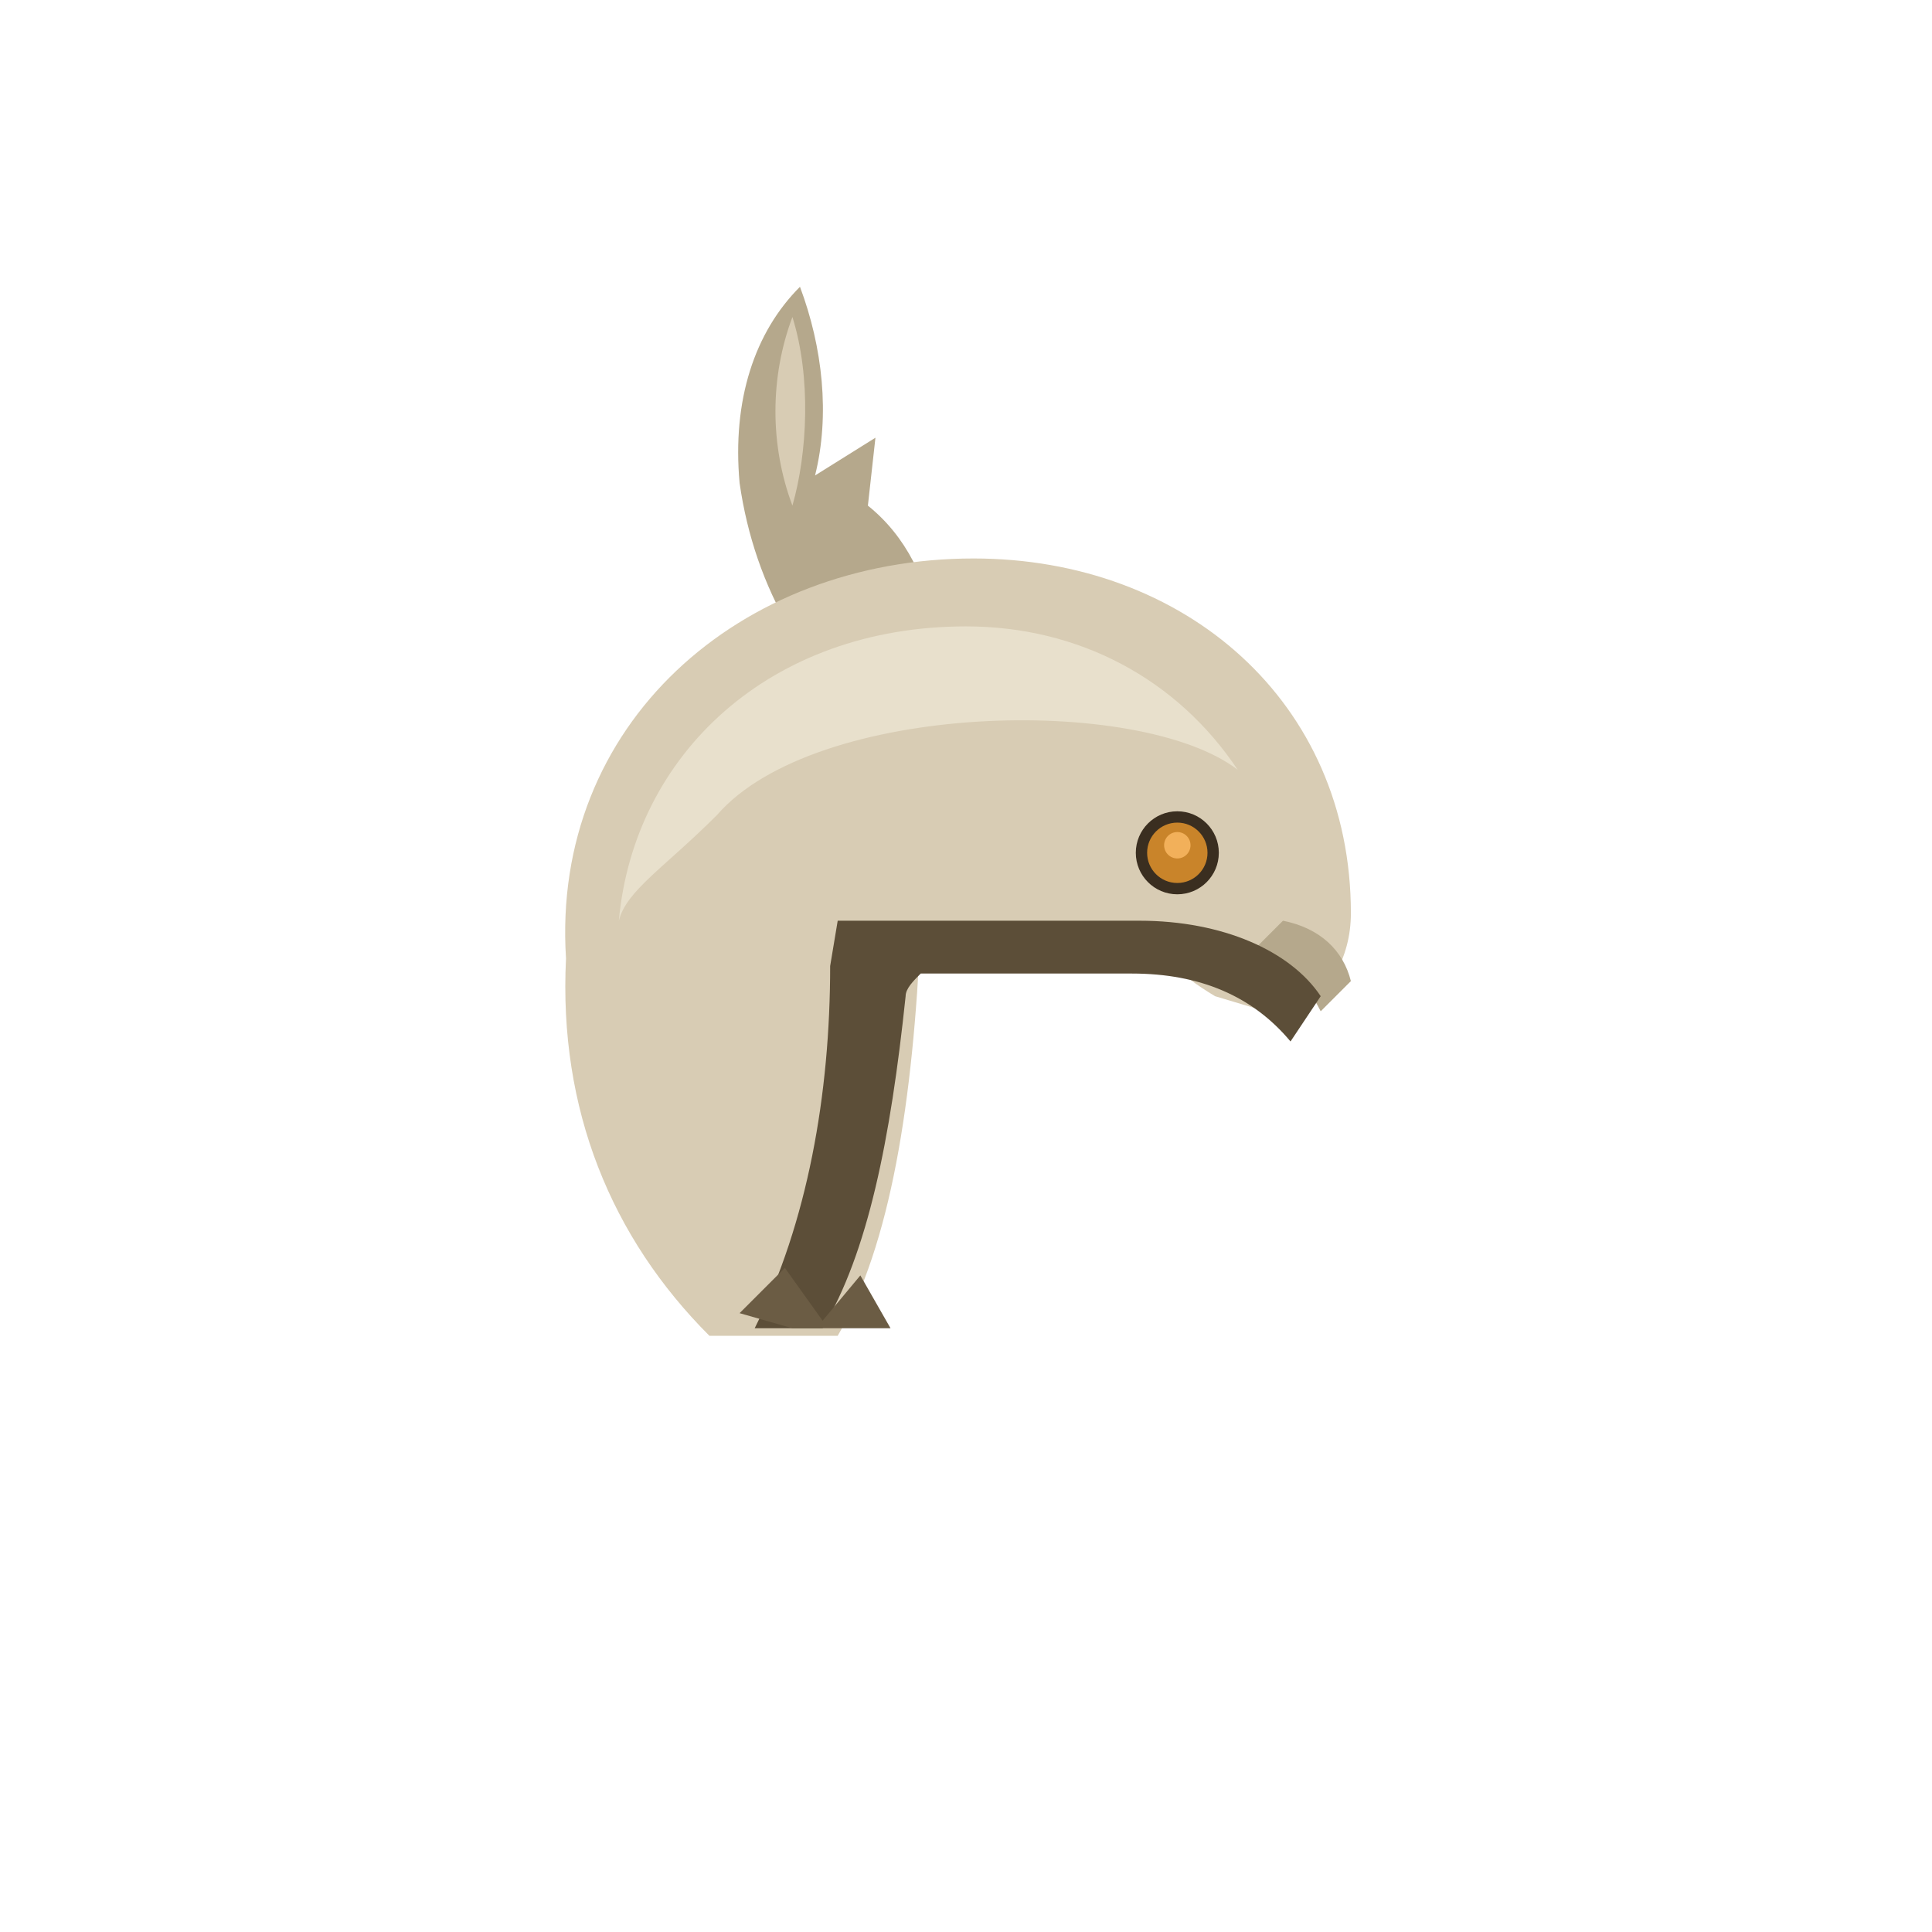
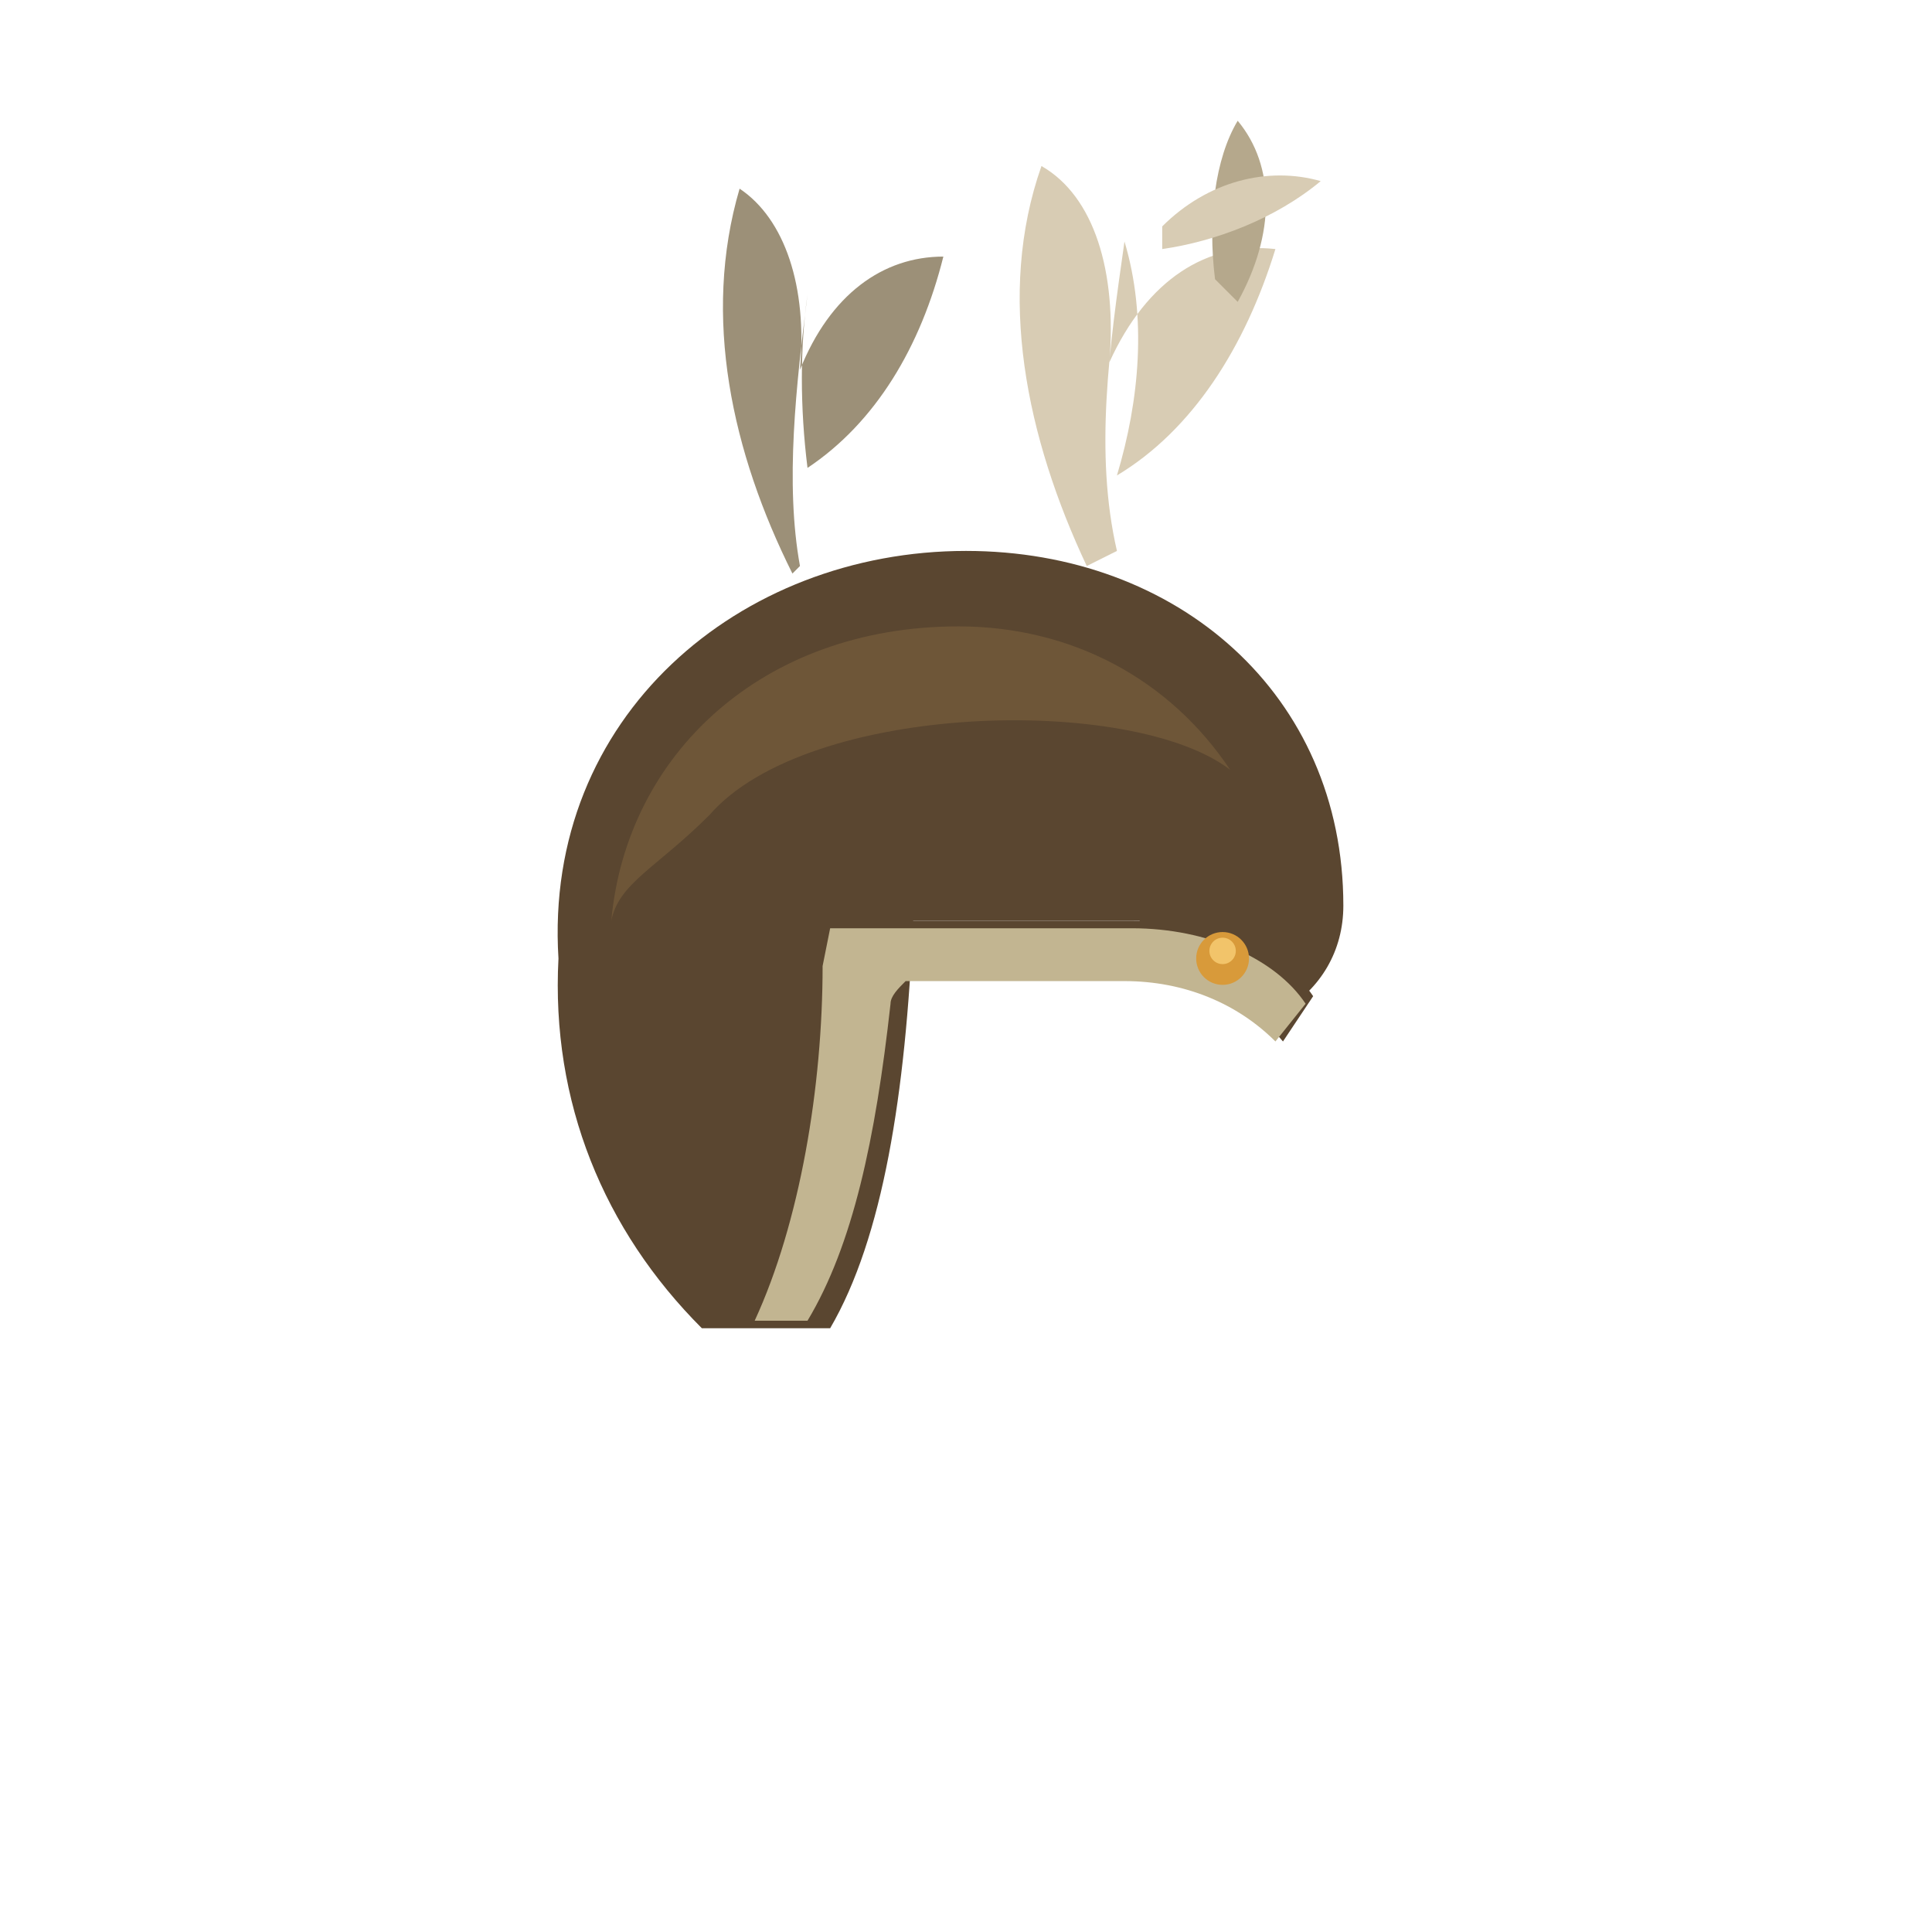
<svg xmlns="http://www.w3.org/2000/svg" viewBox="0 0 512 512" width="512" height="512">
-   <path d="M236 196 C214 180 200 156 196 128 C194 106 200 88 212 76 C218 92 220 110 216 126 L232 116 L230 134 C240 142 246 154 248 168 L260 158 L262 178 C262 188 258 196 252 202 Z" fill="#B5A88C" />
-   <path d="M210 84 C204 100 204 118 210 134 C214 120 215 100 210 84 Z" fill="#D8CCB4" />
-   <path d="M150 254 C146 192 196 148 258 148 C314 148 358 186 358 242 C358 254 352 264 342 270 L322 264 C312 258 306 252 304 246 L244 246 C242 292 236 330 222 354 L188 354 C162 328 148 294 150 254 Z" fill="#D8CCB4" />
-   <path d="M164 244 C168 200 204 166 256 166 C286 166 312 180 328 204 C302 184 216 186 190 216 C176 230 166 236 164 244 Z" fill="#E8E0CC" />
-   <circle cx="312" cy="226" r="11" fill="#3A2E20" />
-   <circle cx="312" cy="226" r="8" fill="#C9842A" />
-   <circle cx="312" cy="224" r="3.5" fill="#F2B05A" />
-   <path d="M340 244 C350 246 356 252 358 260 L350 268 C346 260 340 254 332 252 Z" fill="#B5A88C" />
-   <path d="M302 244 C324 244 342 252 350 264 L342 276 C332 264 318 258 300 258 L244 258 C242 260 240 262 240 264 C236 302 230 332 218 352 L200 352 C214 324 220 290 220 256 L222 244 Z" fill="#5C4E38" />
-   <path d="M196 348 L208 336 L218 350 L228 338 L236 352 L224 352 L210 352 Z" fill="#6B5C44" />
+   <path d="M210 152 C194 120 186 84 196 50 C208 58 214 76 212 98 C220 78 234 68 250 68 C244 92 232 112 214 124 C212 108 212 92 214 78 C211 102 208 128 212 150 Z" fill="#9C9078" />
+   <path d="M148 254 C144 190 196 146 256 146 C312 146 356 184 356 240 C356 252 350 262 340 268 L320 262 C310 256 304 250 302 244 L242 244 C240 290 234 328 220 352 L186 352 C160 326 146 292 148 254 Z" fill="#5A4630" />
+   <path d="M162 244 C166 200 202 166 254 166 C284 166 310 180 326 204 C300 184 214 186 188 216 C174 230 164 234 162 244 Z" fill="#6E5638" />
+   <path d="M288 150 C272 116 264 78 276 44 C290 52 296 72 294 96 C304 74 320 64 338 66 C330 92 316 114 296 126 C302 106 304 84 298 64 C294 92 290 120 296 146 Z" fill="#D8CCB4" />
+   <path d="M328 80 C338 62 338 44 328 32 C322 42 320 58 322 74 C324 76 326 78 328 80 Z" fill="#B5A88C" />
+   <path d="M308 60 C320 48 336 44 350 48 C338 58 322 64 308 66 Z" fill="#D8CCB4" />
+   <path d="M300 244 C322 244 340 252 348 264 L340 276 C330 264 316 258 298 258 L242 258 C240 260 238 262 238 264 C234 300 228 330 216 350 L198 350 C212 322 218 286 218 252 L220 244 Z" fill="#5A4630" />
+   <path d="M300 246 C320 246 338 254 346 266 L338 276 C328 266 314 260 298 260 L240 260 C238 262 236 264 236 266 C232 302 226 330 214 350 L200 350 C212 324 218 288 218 256 L220 246 Z" fill="#C2B591" />
+   <circle cx="324" cy="254" r="7" fill="#D89A3A" />
+   <circle cx="324" cy="252" r="3.5" fill="#F2C46A" />
</svg>
